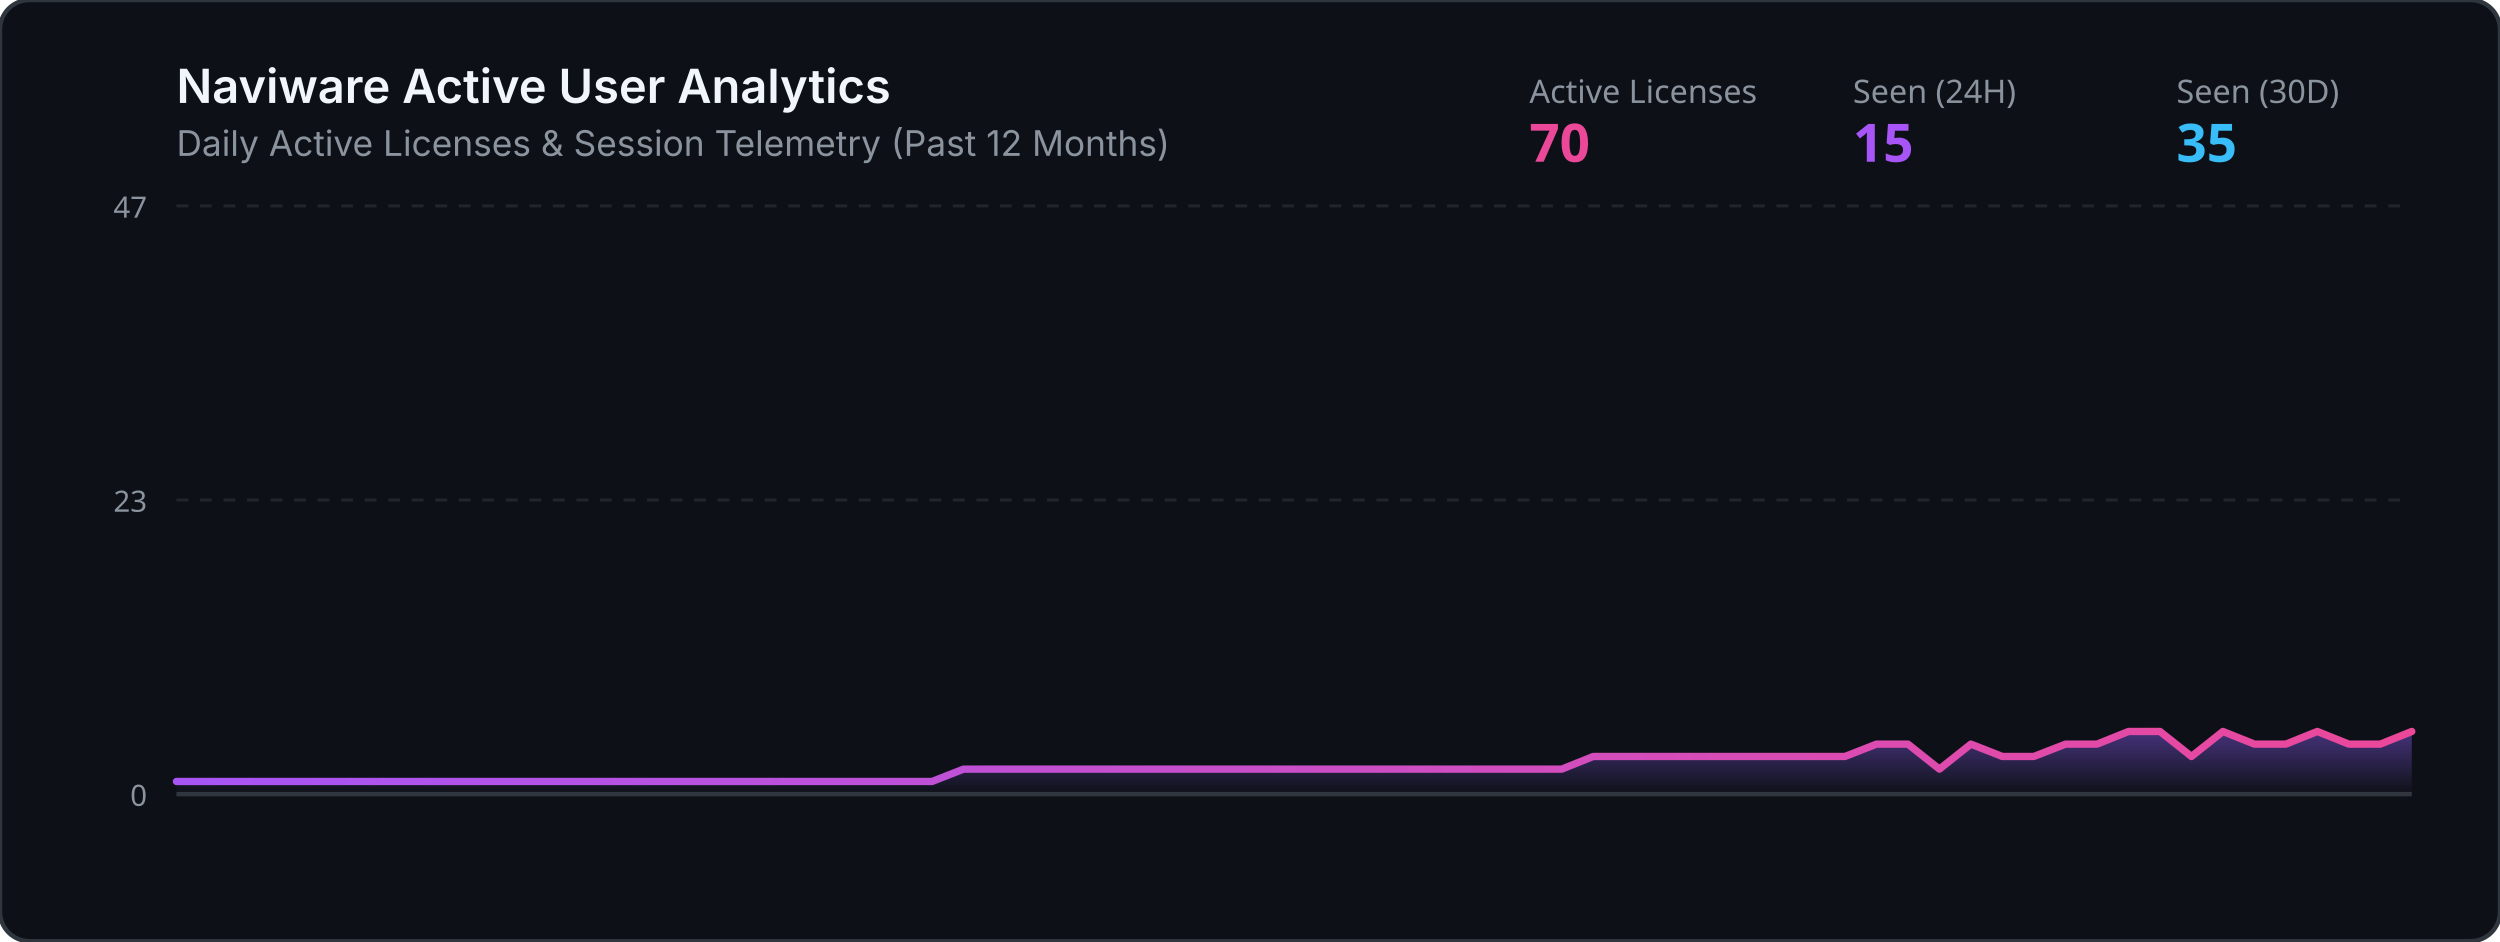
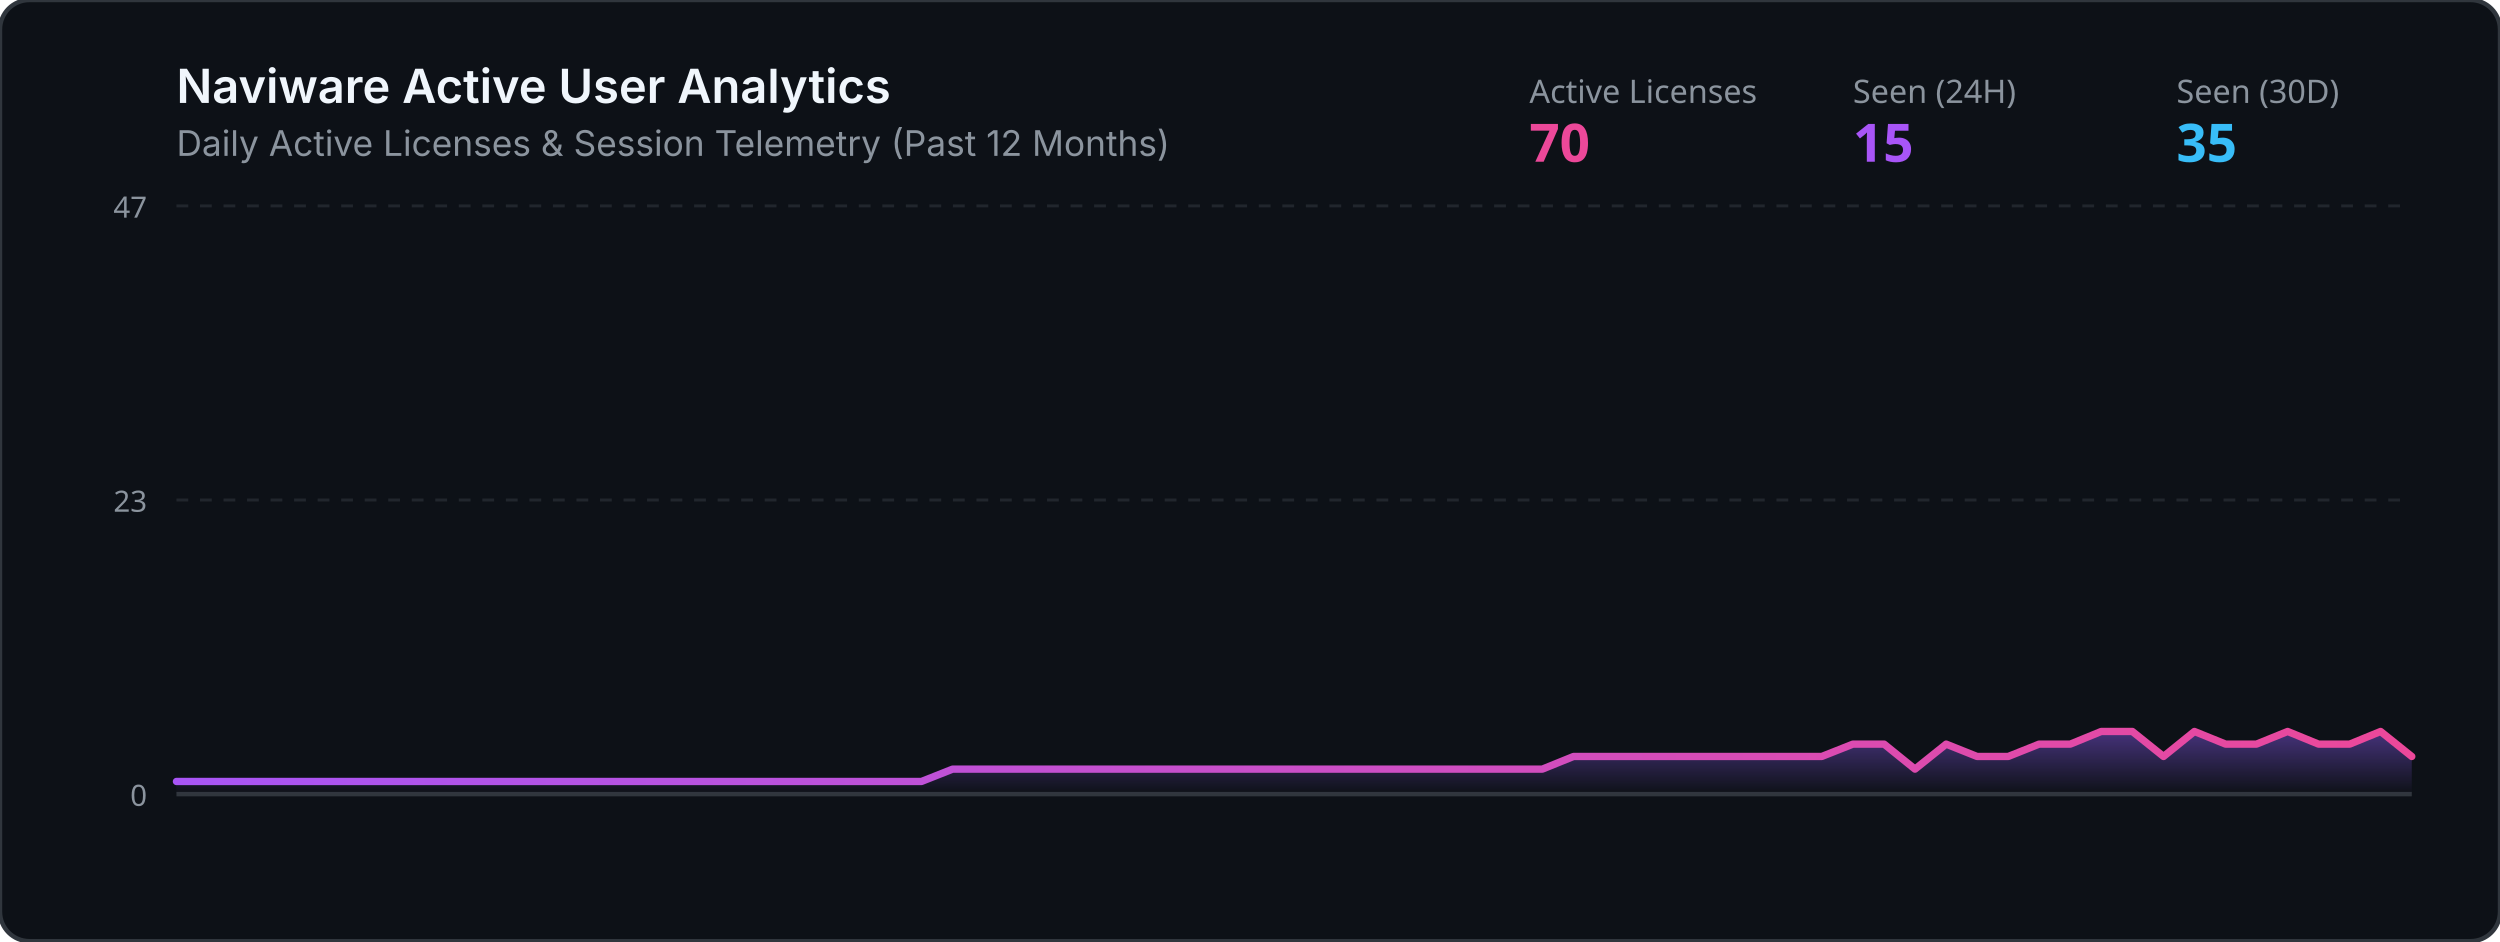
<svg xmlns="http://www.w3.org/2000/svg" viewBox="0 0 850 320" width="100%" height="320">
  <defs>
    <linearGradient id="grad" x1="0%" y1="0%" x2="0%" y2="100%">
      <stop offset="0%" stop-color="#8b5cf6" stop-opacity="0.45" />
      <stop offset="100%" stop-color="#8b5cf6" stop-opacity="0.0" />
    </linearGradient>
    <linearGradient id="lineGrad" x1="0%" y1="0%" x2="100%" y2="0%">
      <stop offset="0%" stop-color="#a855f7" />
      <stop offset="100%" stop-color="#ec4899" />
    </linearGradient>
  </defs>
  <rect width="850" height="320" rx="10" fill="#0d1117" stroke="#30363d" stroke-width="1.5" />
  <text x="60" y="35" fill="#f0f6fc" font-family="-apple-system,BlinkMacSystemFont,Segoe UI,sans-serif" font-size="16" font-weight="600">Naviware Active User Analytics</text>
  <text x="60" y="53" fill="#8b949e" font-family="-apple-system,BlinkMacSystemFont,Segoe UI,sans-serif" font-size="12">Daily Active Licenses &amp; Session Telemetry (Past 12 Months)</text>
  <text x="520" y="35" fill="#8b949e" font-family="sans-serif" font-size="11">Active Licenses</text>
  <text x="520" y="55" fill="#ec4899" font-family="sans-serif" font-size="18" font-weight="bold">70</text>
  <text x="630" y="35" fill="#8b949e" font-family="sans-serif" font-size="11">Seen (24H)</text>
  <text x="630" y="55" fill="#a855f7" font-family="sans-serif" font-size="18" font-weight="bold">15</text>
  <text x="740" y="35" fill="#8b949e" font-family="sans-serif" font-size="11">Seen (30D)</text>
  <text x="740" y="55" fill="#38bdf8" font-family="sans-serif" font-size="18" font-weight="bold">35</text>
  <line x1="60" y1="70" x2="820" y2="70" stroke="#21262d" stroke-width="1" stroke-dasharray="4" />
  <line x1="60" y1="170.0" x2="820" y2="170.0" stroke="#21262d" stroke-width="1" stroke-dasharray="4" />
  <line x1="60" y1="270" x2="820" y2="270" stroke="#30363d" stroke-width="1.5" />
  <text x="50" y="74" fill="#8b949e" font-family="sans-serif" font-size="10" text-anchor="end">47</text>
  <text x="50" y="174.0" fill="#8b949e" font-family="sans-serif" font-size="10" text-anchor="end">23</text>
  <text x="50" y="274" fill="#8b949e" font-family="sans-serif" font-size="10" text-anchor="end">0</text>
-   <polygon points="60,270 60.0,265.7 70.7,265.7 81.4,265.7 92.1,265.7 102.8,265.7 113.5,265.7 124.2,265.7 134.9,265.7 145.6,265.7 156.3,265.7 167.0,265.7 177.7,265.7 188.5,265.7 199.2,265.7 209.9,265.7 220.6,265.7 231.3,265.7 242.0,265.7 252.7,265.7 263.4,265.7 274.1,265.7 284.8,265.7 295.5,265.7 306.2,265.7 316.9,265.7 327.6,261.5 338.3,261.5 349.0,261.5 359.7,261.5 370.4,261.5 381.1,261.5 391.8,261.5 402.5,261.5 413.2,261.5 423.9,261.5 434.6,261.5 445.4,261.5 456.1,261.5 466.8,261.5 477.5,261.5 488.2,261.5 498.9,261.5 509.6,261.5 520.3,261.5 531.0,261.5 541.7,257.2 552.4,257.2 563.1,257.2 573.8,257.2 584.5,257.2 595.2,257.2 605.9,257.2 616.6,257.2 627.3,257.2 638.0,253.0 648.7,253.0 659.4,261.5 670.1,253.0 680.8,257.2 691.5,257.2 702.3,253.0 713.0,253.0 723.7,248.7 734.4,248.7 745.1,257.2 755.8,248.7 766.5,253.0 777.2,253.0 787.9,248.7 798.6,253.0 809.3,253.0 820.0,248.7 820,270" fill="url(#grad)" />
-   <polyline points="60.0,265.7 70.7,265.7 81.4,265.7 92.1,265.7 102.8,265.7 113.5,265.7 124.2,265.7 134.9,265.7 145.6,265.7 156.3,265.7 167.0,265.7 177.7,265.7 188.5,265.7 199.2,265.7 209.9,265.7 220.6,265.7 231.3,265.7 242.0,265.7 252.7,265.7 263.4,265.7 274.1,265.7 284.8,265.7 295.5,265.7 306.2,265.7 316.9,265.7 327.6,261.5 338.3,261.5 349.0,261.5 359.7,261.5 370.4,261.5 381.1,261.5 391.8,261.5 402.5,261.5 413.2,261.5 423.9,261.5 434.6,261.5 445.4,261.5 456.1,261.5 466.8,261.5 477.5,261.5 488.2,261.5 498.9,261.5 509.6,261.5 520.3,261.5 531.0,261.5 541.7,257.2 552.4,257.2 563.1,257.2 573.8,257.2 584.5,257.2 595.2,257.2 605.9,257.2 616.6,257.2 627.3,257.2 638.0,253.0 648.7,253.0 659.4,261.5 670.1,253.0 680.8,257.2 691.5,257.2 702.3,253.0 713.0,253.0 723.7,248.7 734.4,248.7 745.1,257.2 755.8,248.7 766.5,253.0 777.2,253.0 787.9,248.7 798.6,253.0 809.3,253.0 820.0,248.7" fill="none" stroke="url(#lineGrad)" stroke-width="2.5" stroke-linecap="round" stroke-linejoin="round" />
+   <polygon points="60,270 60.0,265.7 70.6,265.7 81.1,265.7 91.7,265.7 102.2,265.7 112.8,265.7 123.3,265.7 133.9,265.7 144.4,265.7 155.0,265.7 165.6,265.7 176.1,265.7 186.7,265.7 197.2,265.7 207.8,265.7 218.3,265.7 228.9,265.7 239.4,265.7 250.0,265.7 260.6,265.7 271.1,265.7 281.7,265.7 292.2,265.7 302.8,265.7 313.3,265.7 323.9,261.5 334.4,261.5 345.0,261.5 355.6,261.5 366.1,261.5 376.7,261.5 387.2,261.5 397.8,261.5 408.3,261.5 418.9,261.5 429.4,261.5 440.0,261.5 450.6,261.5 461.1,261.5 471.7,261.5 482.2,261.5 492.8,261.5 503.3,261.5 513.9,261.5 524.4,261.5 535.0,257.2 545.6,257.2 556.1,257.2 566.7,257.2 577.2,257.2 587.8,257.2 598.3,257.2 608.9,257.2 619.4,257.2 630.0,253.0 640.6,253.0 651.1,261.5 661.7,253.0 672.2,257.2 682.8,257.2 693.3,253.0 703.9,253.0 714.4,248.7 725.0,248.7 735.6,257.2 746.1,248.7 756.7,253.0 767.2,253.0 777.8,248.7 788.3,253.0 798.9,253.0 809.4,248.7 820.0,257.2 820,270" fill="url(#grad)" />
+   <polyline points="60.0,265.7 70.6,265.7 81.1,265.7 91.7,265.7 102.2,265.7 112.8,265.7 123.3,265.7 133.9,265.7 144.4,265.7 155.0,265.7 165.6,265.7 176.1,265.7 186.7,265.7 197.2,265.7 207.8,265.7 218.3,265.7 228.9,265.7 239.4,265.7 250.0,265.7 260.6,265.7 271.1,265.7 281.7,265.7 292.2,265.7 302.8,265.7 313.3,265.7 323.9,261.5 334.4,261.5 345.0,261.5 355.6,261.5 366.1,261.5 376.7,261.5 387.2,261.5 397.8,261.5 408.3,261.5 418.9,261.5 429.4,261.5 440.0,261.5 450.6,261.5 461.1,261.5 471.7,261.5 482.2,261.5 492.8,261.5 503.3,261.5 513.9,261.5 524.4,261.5 535.0,257.2 545.6,257.2 556.1,257.2 566.7,257.2 577.2,257.2 587.8,257.2 598.3,257.2 608.9,257.2 619.4,257.2 630.0,253.0 640.6,253.0 651.1,261.5 661.7,253.0 672.2,257.2 682.8,257.2 693.3,253.0 703.9,253.0 714.4,248.7 725.0,248.7 735.6,257.2 746.1,248.7 756.7,253.0 767.2,253.0 777.8,248.7 788.3,253.0 798.9,253.0 809.4,248.7 820.0,257.2" fill="none" stroke="url(#lineGrad)" stroke-width="2.5" stroke-linecap="round" stroke-linejoin="round" />
</svg>
